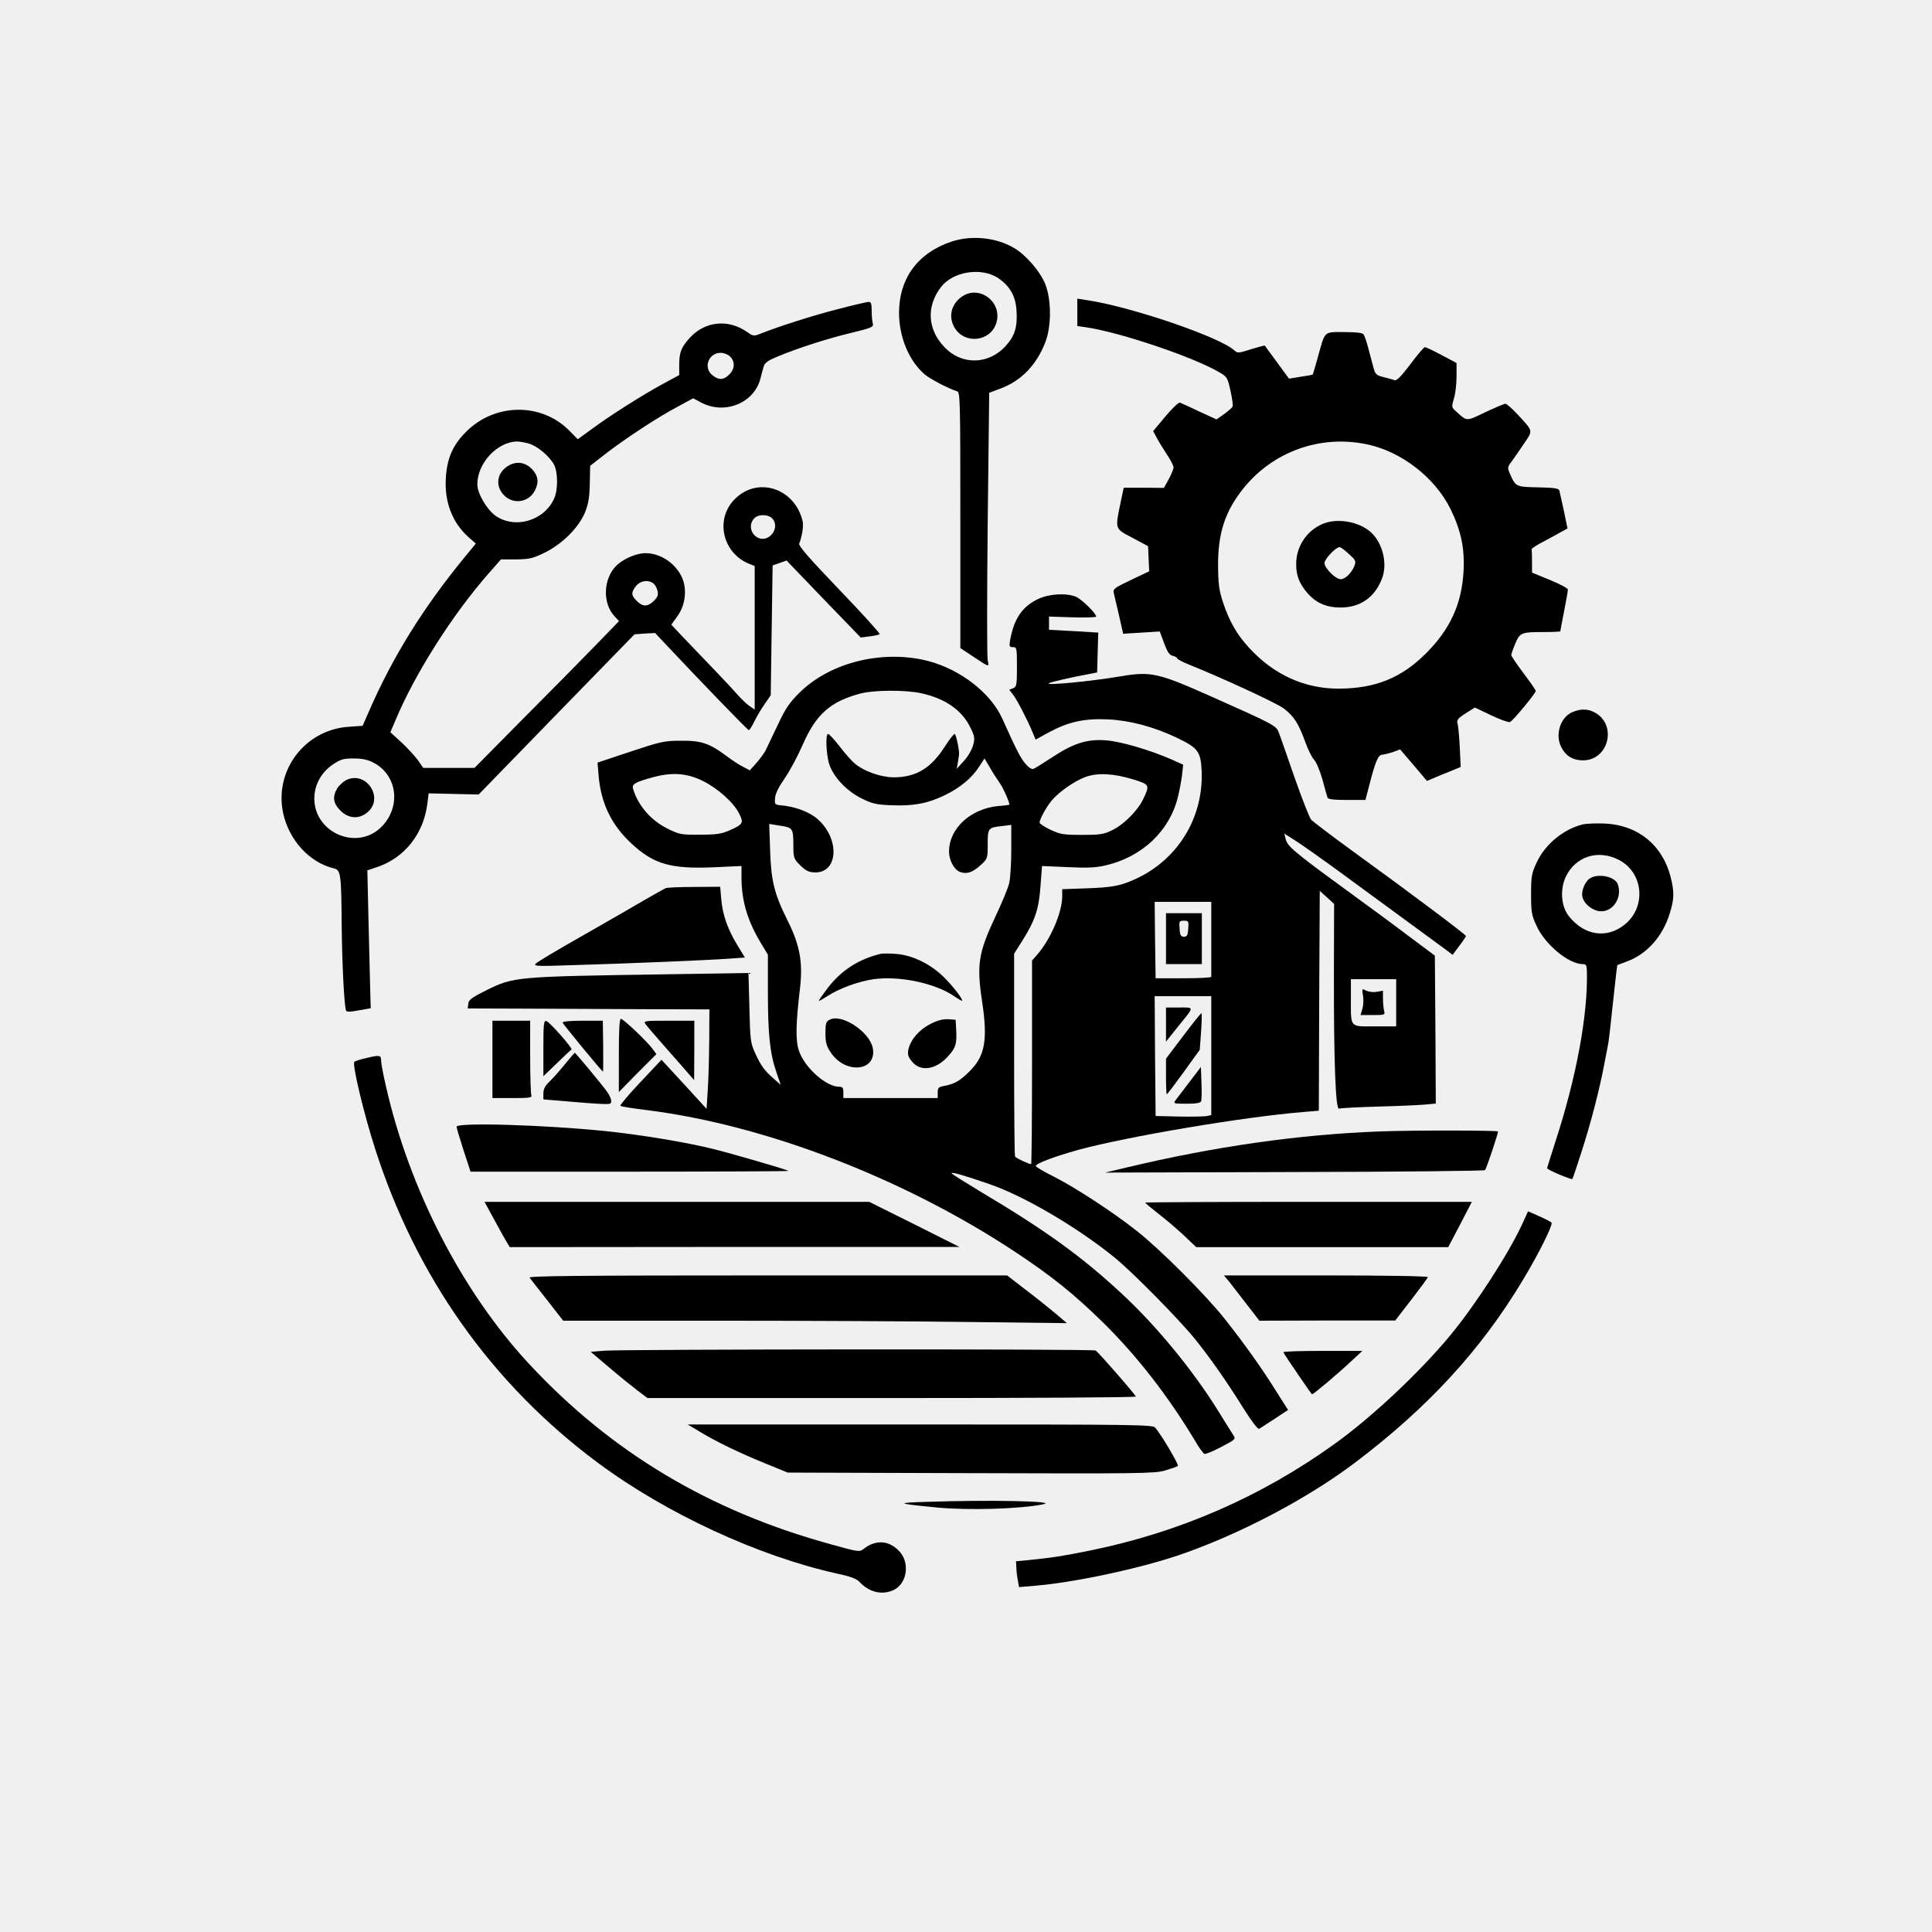
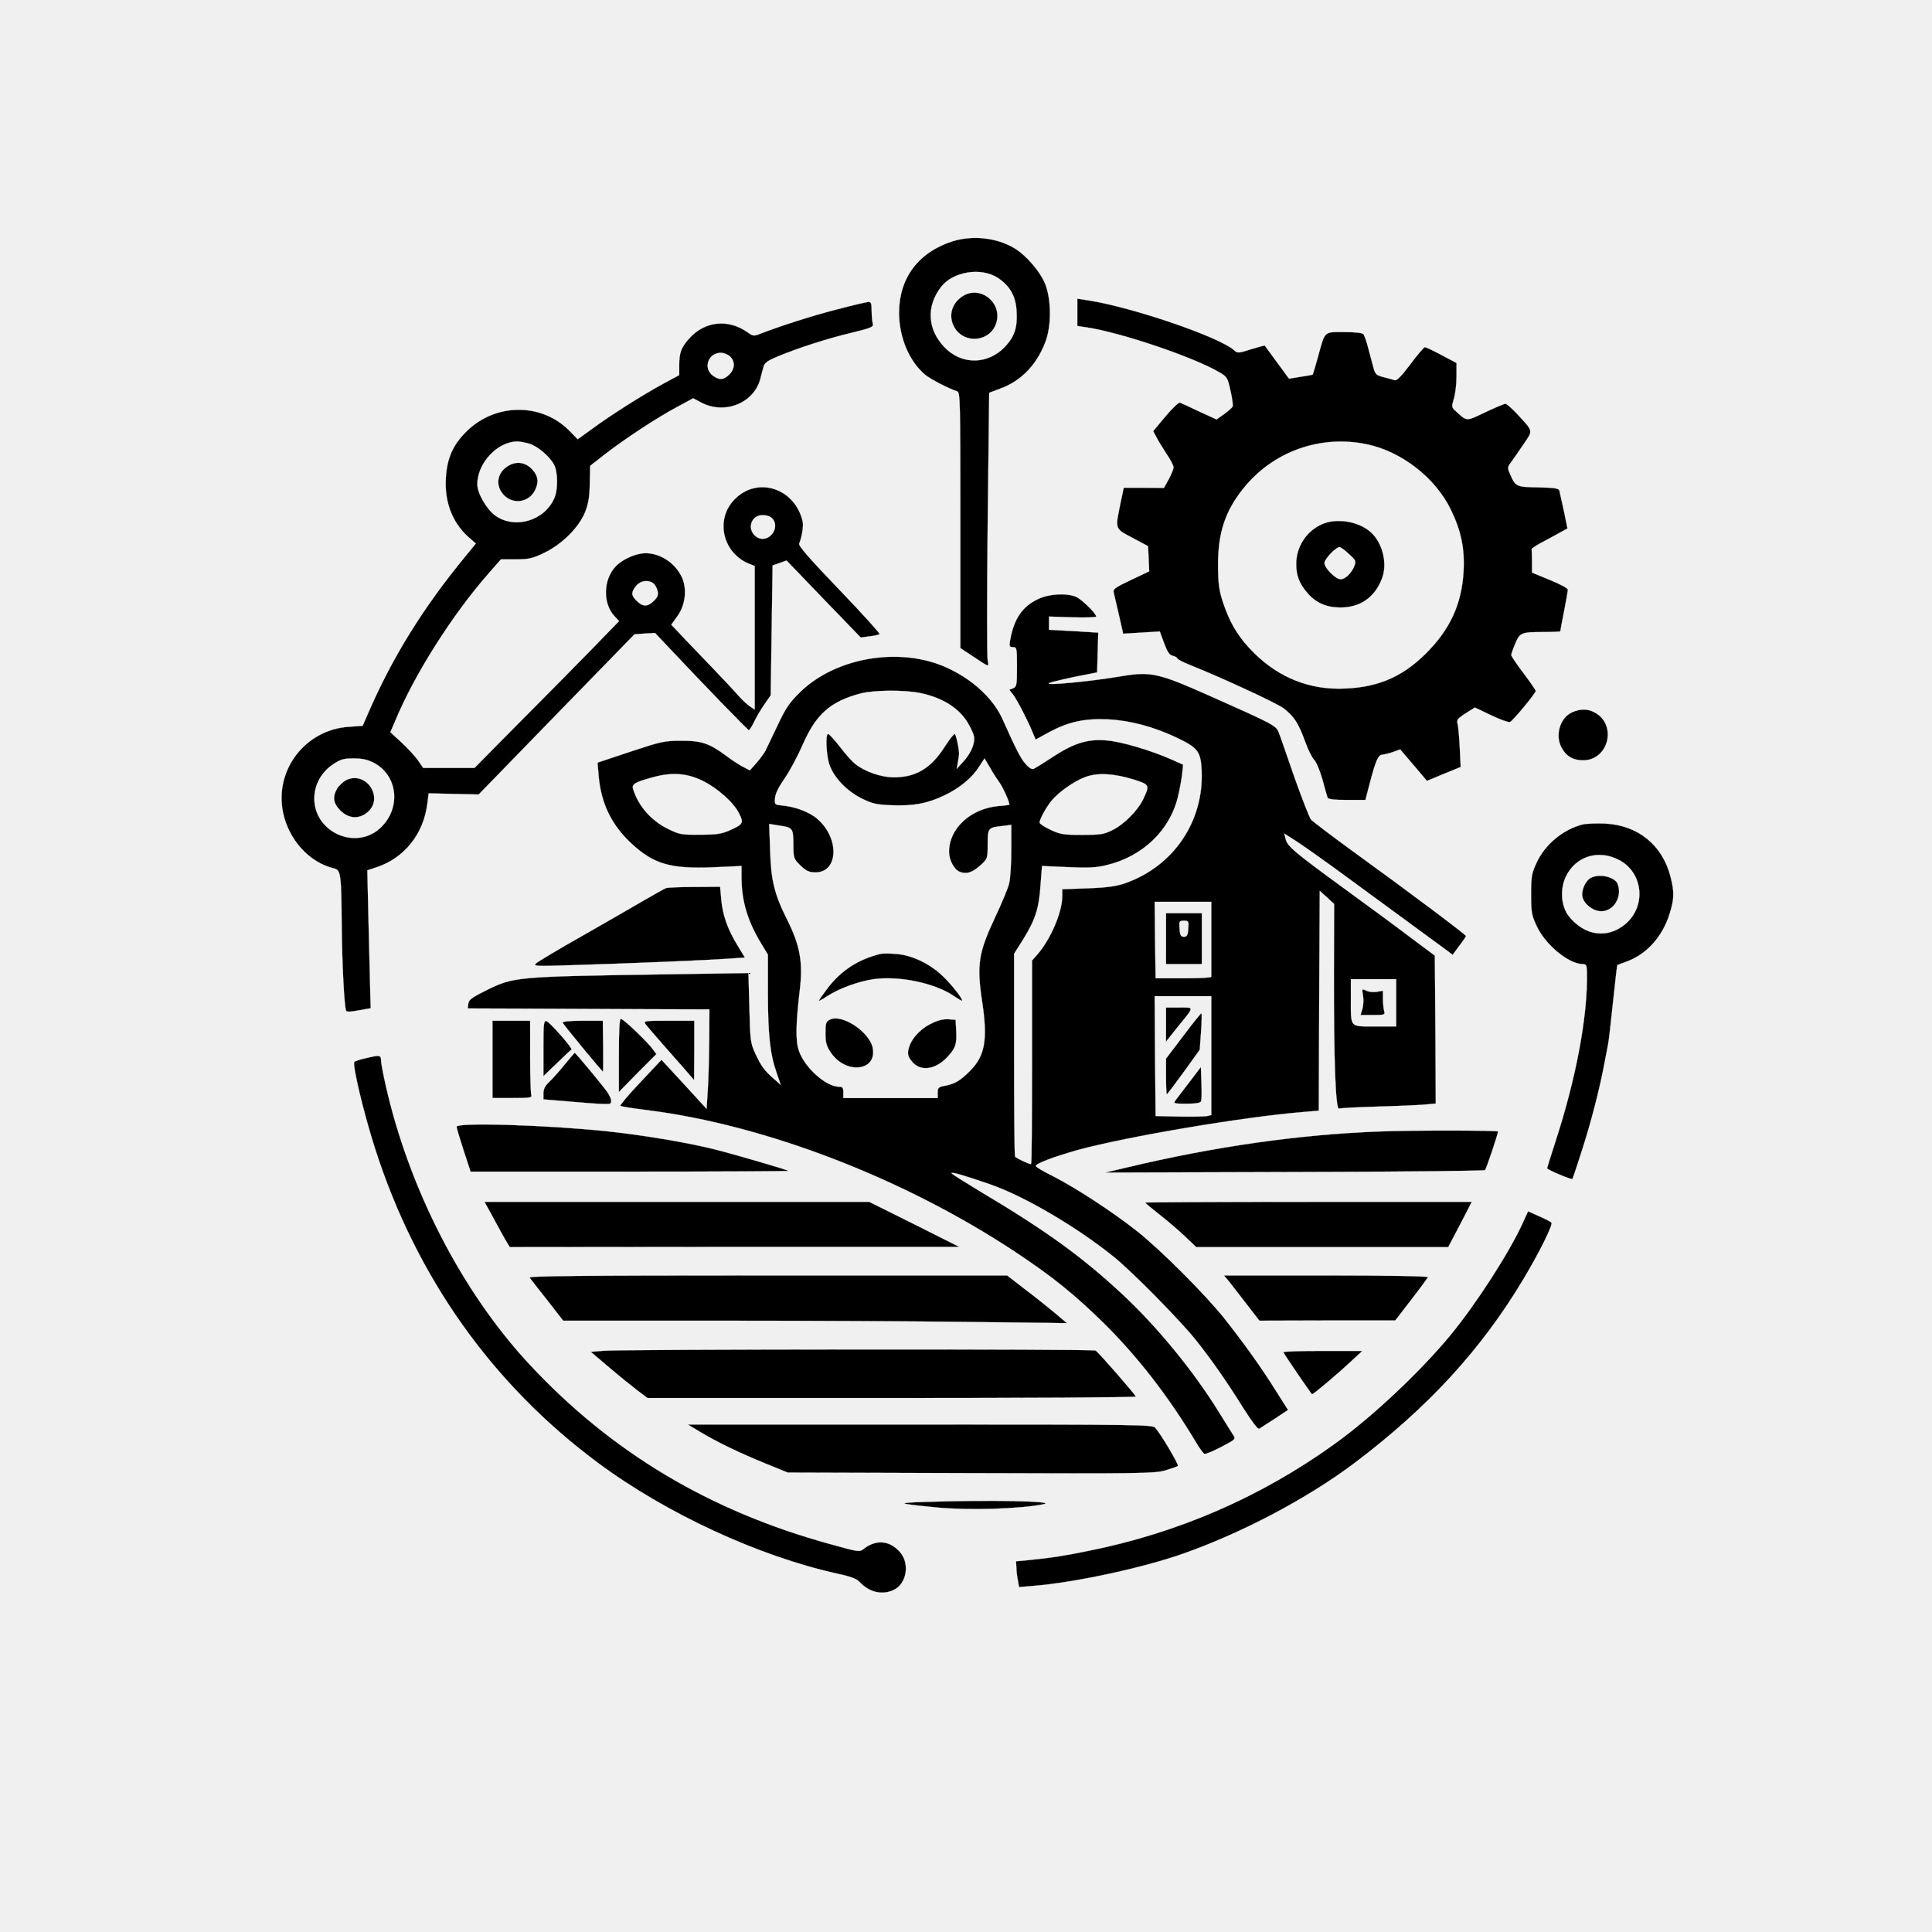
- <svg xmlns="http://www.w3.org/2000/svg" version="1.0" width="1024pt" height="1024pt" viewBox="0 0 1024 1024" preserveAspectRatio="xMidYMid meet">
-   <g transform="translate(0,1024) scale(0.1,-0.1)" fill="#000000" stroke="none">
+ <svg xmlns="http://www.w3.org/2000/svg" version="1.0" width="1024pt" height="1024pt" viewBox="0 0 1024 1024" preserveAspectRatio="xMidYMid meet" class="h-16 w-16 rounded-full bg-cyan-400 fill-current text-white">
+   <g transform="translate(0,1024) scale(0.1,-0.1)" fill="#000000" stroke="white">
    <path d="M5048 8961 c-182 -59 -283 -195 -283 -381 1 -130 54 -255 138 -326 29 -24 127 -75 170 -88 16 -5 17 -46 17 -683 l0 -678 68 -45 c87 -58 85 -58 77 -20 -4 18 -4 345 0 726 l8 692 58 22 c110 40 192 124 239 245 33 83 33 224 1 307 -26 67 -103 157 -167 194 -93 55 -221 68 -326 35z m241 -194 c64 -43 95 -97 99 -177 5 -84 -10 -131 -57 -183 -91 -101 -235 -104 -327 -5 -88 93 -95 214 -17 316 63 83 213 107 302 49z" />
    <path d="M5103 8671 c-61 -39 -79 -109 -43 -169 54 -88 188 -73 220 24 36 108 -83 204 -177 145z" />
    <path d="M5710 8585 l0 -73 48 -7 c181 -27 567 -157 706 -239 40 -23 43 -29 58 -98 9 -40 14 -77 11 -83 -2 -5 -22 -23 -44 -39 l-41 -29 -92 42 c-50 24 -96 45 -102 47 -6 3 -41 -30 -77 -73 l-65 -78 16 -30 c8 -16 32 -56 53 -88 22 -32 39 -65 39 -74 0 -8 -11 -36 -25 -62 l-26 -47 -106 1 -107 0 -18 -85 c-28 -137 -30 -131 65 -181 l82 -44 3 -67 3 -66 -97 -46 c-86 -41 -96 -48 -91 -68 3 -13 16 -67 28 -120 l22 -97 97 6 97 6 23 -62 c17 -46 28 -63 46 -67 13 -3 24 -10 24 -14 0 -4 30 -20 68 -35 165 -66 460 -202 496 -230 54 -41 78 -79 112 -172 15 -43 37 -87 48 -99 12 -11 31 -57 45 -105 12 -46 25 -90 27 -96 2 -9 32 -13 102 -13 l99 0 23 88 c31 119 45 152 67 152 10 1 35 7 56 14 l38 14 71 -83 71 -84 36 15 c20 9 60 25 90 37 l53 22 -5 105 c-3 58 -8 114 -12 126 -5 17 2 27 43 53 l49 31 86 -41 c48 -23 93 -39 100 -36 15 5 137 153 137 165 0 4 -29 46 -65 94 -36 47 -65 91 -65 96 0 5 9 32 21 60 25 59 31 62 152 62 48 0 87 2 87 4 0 3 9 50 20 106 11 56 20 107 20 115 0 7 -43 30 -95 51 l-95 39 0 58 c0 31 -1 60 -2 65 -2 4 22 20 52 36 30 16 74 39 96 52 l42 23 -19 93 c-11 51 -22 100 -24 108 -4 12 -27 15 -112 17 -118 2 -120 3 -150 72 -14 32 -13 36 9 65 12 17 42 59 65 94 49 72 51 64 -34 156 -29 31 -57 56 -64 56 -6 0 -54 -20 -107 -45 -102 -49 -96 -49 -153 3 -26 23 -26 25 -13 69 8 26 14 78 14 118 l0 71 -79 42 c-43 23 -83 42 -89 42 -5 0 -40 -41 -77 -91 -47 -62 -72 -88 -83 -84 -8 3 -34 10 -58 16 -40 10 -45 15 -55 53 -6 22 -18 68 -27 101 -8 33 -20 66 -25 73 -6 8 -40 12 -103 12 -109 0 -100 8 -138 -129 -14 -51 -27 -95 -28 -96 -2 -2 -31 -7 -65 -12 l-61 -10 -63 86 c-35 47 -64 88 -65 89 -1 2 -34 -7 -73 -19 -66 -21 -72 -22 -89 -6 -78 71 -541 229 -774 265 l-58 9 0 -72z m1535 -700 c183 -38 362 -177 444 -345 55 -113 75 -208 68 -330 -10 -173 -72 -307 -201 -435 -130 -129 -267 -184 -460 -185 -183 0 -345 74 -476 217 -66 72 -103 138 -137 238 -22 67 -26 99 -27 195 -1 174 37 290 134 411 157 196 408 286 655 234z" />
    <path d="M7005 7461 c-83 -38 -135 -120 -135 -211 0 -62 17 -104 61 -155 45 -51 100 -75 174 -75 105 0 182 54 220 154 30 78 4 186 -57 243 -64 60 -185 80 -263 44z m144 -157 c36 -32 39 -38 30 -62 -14 -38 -49 -72 -73 -72 -27 0 -86 59 -86 86 0 21 60 84 80 84 6 0 28 -16 49 -36z" />
    <path d="M4435 8600 c-129 -33 -298 -87 -411 -131 -27 -11 -35 -10 -62 10 -103 73 -229 59 -311 -35 -41 -47 -51 -73 -51 -139 l0 -53 -87 -47 c-105 -57 -281 -168 -379 -241 l-72 -52 -43 44 c-148 151 -394 149 -547 -3 -72 -71 -103 -142 -109 -247 -8 -125 34 -235 118 -311 l41 -36 -59 -72 c-221 -269 -384 -532 -510 -823 l-31 -71 -73 -5 c-231 -15 -395 -229 -349 -454 30 -145 139 -266 271 -297 35 -9 38 -30 40 -302 2 -200 13 -424 23 -451 3 -8 22 -8 68 1 l63 11 -2 65 c-1 35 -5 200 -9 365 l-7 301 51 17 c146 49 247 176 267 336 l7 55 132 -3 133 -3 413 425 413 424 55 4 54 3 66 -70 c185 -197 425 -445 431 -445 4 0 17 21 30 48 13 26 37 67 55 92 l31 45 5 344 5 344 37 13 37 13 196 -204 197 -204 46 6 c26 3 50 8 54 12 4 3 -92 109 -213 235 -161 168 -218 233 -213 245 15 37 24 93 18 119 -41 174 -238 239 -359 117 -108 -107 -65 -290 80 -345 l25 -10 0 -380 0 -381 -29 20 c-16 11 -43 38 -61 58 -18 21 -74 81 -124 133 -50 52 -122 127 -160 167 l-68 72 33 46 c44 61 52 150 20 212 -41 81 -133 132 -214 119 -48 -8 -105 -37 -134 -68 -66 -70 -69 -196 -7 -263 l25 -27 -128 -132 c-70 -72 -242 -247 -383 -388 l-255 -258 -136 0 -136 0 -28 41 c-16 22 -55 64 -87 94 l-59 54 27 63 c102 245 301 559 494 779 l65 74 80 0 c70 1 89 5 150 35 94 45 183 134 216 215 18 46 24 81 25 153 l2 93 78 61 c107 83 281 197 383 251 l85 46 47 -25 c124 -62 276 1 309 128 6 24 14 54 18 67 5 18 24 31 75 52 111 46 264 95 390 125 107 26 118 31 113 49 -3 11 -6 41 -6 68 0 38 -3 47 -17 47 -10 -1 -85 -18 -168 -40z m-565 -250 c27 -27 25 -66 -5 -95 -30 -30 -54 -31 -89 -4 -50 40 -21 119 44 119 17 0 39 -9 50 -20z m-1067 -461 c44 -12 111 -68 134 -113 20 -39 21 -130 1 -176 -51 -119 -207 -166 -311 -94 -47 33 -97 119 -97 167 0 112 105 225 210 227 14 0 42 -5 63 -11z m1291 -398 c24 -26 17 -70 -15 -94 -61 -45 -133 38 -82 95 21 24 75 23 97 -1z m-631 -343 c9 -7 19 -25 22 -40 5 -21 1 -33 -19 -52 -32 -33 -60 -33 -91 -1 -30 29 -31 45 -4 79 22 28 64 35 92 14z m-1482 -951 c129 -68 146 -242 34 -346 -129 -119 -347 -23 -349 154 -1 73 36 141 98 183 42 28 57 32 111 32 45 0 73 -6 106 -23z" />
    <path d="M2692 7770 c-56 -35 -68 -100 -26 -149 48 -57 135 -47 169 19 22 43 18 76 -12 110 -37 41 -86 48 -131 20z" />
    <path d="M1834 6105 c-16 -9 -38 -29 -47 -44 -26 -45 -21 -79 17 -117 44 -44 99 -47 144 -9 90 76 -8 223 -114 170z" />
    <path d="M5504 7066 c-85 -40 -129 -103 -150 -218 -6 -34 -4 -38 15 -38 20 0 21 -5 21 -105 0 -97 -2 -106 -21 -113 l-20 -8 20 -25 c21 -27 77 -135 104 -201 l16 -38 73 40 c103 55 188 73 313 67 116 -6 239 -39 360 -96 115 -55 129 -73 134 -177 11 -268 -149 -505 -405 -595 -45 -16 -92 -23 -196 -27 l-138 -5 0 -37 c0 -85 -61 -227 -131 -308 l-29 -33 0 -539 c0 -297 -2 -540 -5 -540 -13 0 -80 32 -85 40 -3 5 -5 249 -5 542 l0 533 48 76 c64 103 84 164 92 286 l8 103 136 -6 c106 -5 151 -3 204 10 191 45 336 182 380 361 8 33 18 85 22 116 l6 56 -58 26 c-115 51 -271 97 -350 103 -100 8 -173 -15 -288 -91 -46 -30 -89 -57 -97 -60 -10 -4 -26 7 -43 27 -26 31 -45 66 -123 240 -61 134 -218 257 -387 303 -239 64 -521 -3 -685 -164 -56 -55 -76 -84 -119 -176 -29 -60 -58 -121 -64 -134 -7 -13 -28 -42 -47 -64 l-36 -40 -34 18 c-19 9 -59 35 -88 57 -91 68 -134 83 -242 82 -89 0 -106 -4 -269 -58 l-174 -58 6 -72 c13 -145 68 -259 175 -358 117 -108 206 -134 430 -125 l152 7 0 -58 c0 -130 33 -238 111 -364 l29 -48 0 -199 c0 -224 11 -325 45 -424 l23 -67 -36 32 c-51 44 -68 68 -99 135 -25 55 -27 68 -31 242 l-5 184 -436 -7 c-800 -12 -808 -13 -952 -84 -78 -39 -95 -51 -97 -72 l-3 -25 303 -1 c167 -1 455 -2 641 -3 l337 -1 -1 -167 c-1 -93 -4 -211 -8 -264 l-6 -96 -119 130 -120 130 -112 -119 c-62 -65 -109 -122 -106 -125 4 -4 68 -14 142 -23 628 -79 1362 -362 1950 -751 198 -131 314 -225 471 -379 177 -175 341 -386 484 -624 20 -35 42 -65 49 -68 6 -2 46 14 89 37 75 39 78 42 64 62 -8 12 -43 69 -78 125 -134 217 -329 454 -511 623 -215 200 -405 337 -751 543 -81 49 -150 92 -153 97 -6 10 65 -10 200 -57 182 -62 463 -227 661 -387 94 -76 345 -330 431 -437 81 -101 165 -221 253 -362 46 -73 78 -115 85 -111 6 4 43 28 82 53 l71 47 -66 104 c-77 123 -165 246 -270 379 -99 125 -340 367 -466 466 -128 101 -324 229 -442 289 -51 25 -93 50 -93 55 0 13 95 49 227 86 263 71 873 174 1189 200 l84 7 2 583 3 582 38 -34 38 -35 -1 -352 c-1 -485 9 -740 27 -733 8 3 102 8 211 11 108 3 221 8 250 11 l52 5 -2 392 -3 392 -130 97 c-71 54 -231 172 -355 262 -263 192 -297 221 -306 260 l-7 28 58 -37 c32 -20 151 -104 264 -187 400 -293 516 -378 543 -398 l27 -21 35 47 c20 26 36 50 36 53 0 7 -309 239 -605 453 -110 80 -207 154 -216 164 -9 11 -48 111 -88 224 -39 113 -76 220 -83 237 -14 37 -20 41 -373 198 -266 118 -307 127 -461 101 -166 -28 -410 -51 -384 -37 14 7 112 30 215 49 l40 8 3 106 3 105 -131 8 -130 7 0 35 0 35 125 -4 c69 -2 125 0 125 4 0 17 -77 92 -107 105 -51 21 -140 16 -199 -11z m-623 -500 c125 -27 214 -87 259 -176 26 -51 28 -61 18 -99 -6 -23 -27 -60 -49 -84 l-38 -42 6 35 c3 19 6 37 6 40 3 21 -16 110 -23 110 -5 0 -28 -29 -51 -65 -74 -117 -154 -165 -273 -165 -68 1 -154 31 -203 71 -17 13 -53 54 -82 92 -29 37 -56 67 -62 67 -15 0 -10 -113 7 -163 23 -67 92 -140 171 -179 56 -28 79 -33 157 -36 115 -5 192 9 281 52 82 39 147 93 185 153 l28 43 28 -47 c15 -27 38 -62 50 -79 18 -23 54 -103 54 -119 0 -1 -26 -5 -58 -7 -148 -14 -262 -119 -262 -242 0 -45 27 -95 57 -107 37 -14 67 -4 111 36 36 33 37 35 37 110 0 86 2 89 78 97 l47 6 0 -132 c0 -72 -5 -151 -11 -176 -5 -25 -39 -106 -74 -180 -89 -190 -99 -252 -70 -446 31 -203 16 -289 -62 -368 -52 -53 -82 -71 -136 -81 -33 -6 -37 -11 -37 -36 l0 -29 -250 0 -250 0 0 30 c0 24 -4 30 -22 30 -70 0 -184 102 -214 192 -18 54 -16 144 6 328 16 141 0 229 -66 362 -69 137 -87 209 -92 367 l-5 144 49 -8 c76 -11 78 -13 79 -99 0 -73 1 -77 36 -112 30 -29 45 -37 78 -38 124 -3 134 178 14 283 -43 38 -120 67 -198 73 -28 3 -30 6 -27 38 1 23 20 60 52 106 27 39 70 120 96 180 70 159 146 226 304 268 71 19 236 20 321 2z m-1156 -465 c79 -39 163 -114 192 -172 26 -51 22 -58 -50 -90 -43 -19 -70 -23 -157 -23 -99 -1 -109 1 -172 32 -87 43 -155 121 -182 209 -9 27 8 37 107 64 100 27 179 21 262 -20z m2285 7 c84 -27 85 -29 48 -106 -28 -58 -102 -133 -163 -162 -44 -22 -63 -25 -160 -25 -99 0 -116 3 -167 27 -32 15 -58 32 -58 38 0 18 37 85 65 118 39 46 122 104 179 124 65 24 152 18 256 -14z m410 -843 c0 -107 0 -198 0 -202 0 -5 -66 -8 -147 -8 l-148 0 -3 203 -2 202 150 0 150 0 0 -195z m980 -340 l0 -125 -114 0 c-134 0 -126 -10 -126 148 l0 102 120 0 120 0 0 -125z m-980 -280 l0 -315 -22 -5 c-13 -3 -79 -4 -148 -3 l-125 3 -3 318 -2 317 150 0 150 0 0 -315z" />
    <path d="M4665 5184 c-118 -30 -206 -87 -279 -182 -25 -33 -46 -63 -46 -66 0 -3 19 7 43 23 62 41 165 79 247 91 135 19 323 -20 424 -88 25 -17 46 -29 46 -26 0 16 -66 97 -111 138 -70 63 -159 104 -239 110 -36 3 -74 3 -85 0z" />
    <path d="M4399 4836 c-21 -10 -24 -19 -24 -72 0 -49 5 -68 28 -102 78 -118 246 -101 223 23 -16 85 -163 183 -227 151z" />
    <path d="M4930 4812 c-59 -30 -106 -85 -116 -138 -4 -24 0 -37 21 -62 46 -55 129 -41 193 33 38 42 44 64 40 136 l-3 54 -40 3 c-28 1 -57 -6 -95 -26z" />
    <path d="M6180 5265 l0 -135 95 0 95 0 0 135 0 135 -95 0 -95 0 0 -135z m118 53 c-2 -35 -7 -43 -23 -43 -16 0 -21 8 -23 43 -3 39 -2 42 23 42 25 0 26 -3 23 -42z" />
    <path d="M7224 4963 c4 -21 2 -53 -3 -70 l-10 -33 66 0 c63 0 65 1 59 23 -3 12 -6 41 -6 64 l0 42 -34 -6 c-18 -3 -43 0 -56 7 -21 11 -22 11 -16 -27z" />
    <path d="M6180 4810 l0 -91 63 79 c89 110 89 102 8 102 l-71 0 0 -90z" />
    <path d="M6271 4749 l-91 -120 0 -95 c0 -51 2 -94 4 -94 3 0 43 53 90 118 l85 118 7 97 c4 53 4 97 2 97 -3 0 -47 -54 -97 -121z" />
    <path d="M6305 4506 c-33 -43 -66 -87 -74 -97 -13 -18 -10 -19 58 -19 50 0 73 4 77 13 3 8 4 52 2 98 l-3 84 -60 -79z" />
    <path d="M8333 6465 c-63 -27 -92 -119 -58 -185 24 -47 62 -70 115 -70 138 0 183 192 60 255 -36 19 -75 19 -117 0z" />
    <path d="M8387 5870 c-102 -26 -199 -106 -243 -203 -26 -56 -29 -72 -29 -167 0 -95 3 -111 29 -167 45 -99 169 -202 244 -203 19 0 22 -5 23 -42 5 -228 -56 -559 -167 -899 -24 -75 -44 -138 -44 -141 0 -8 129 -62 134 -57 2 2 24 68 49 146 49 151 97 337 121 468 9 44 18 94 21 110 3 17 14 115 25 219 11 104 21 190 22 191 2 1 25 9 51 19 106 39 190 133 227 255 24 76 25 114 4 195 -43 167 -172 272 -346 281 -46 2 -100 0 -121 -5z m194 -188 c129 -67 146 -247 32 -341 -95 -78 -214 -61 -297 42 -42 52 -49 144 -16 212 52 107 172 144 281 87z" />
    <path d="M8433 5588 c-29 -14 -53 -66 -46 -101 8 -39 57 -77 100 -77 66 0 113 77 87 145 -15 37 -94 56 -141 33z" />
    <path d="M3530 5533 c-8 -3 -58 -31 -110 -61 -52 -31 -201 -116 -330 -190 -129 -73 -242 -140 -250 -149 -14 -14 4 -15 180 -9 336 10 731 27 831 34 l97 7 -39 64 c-53 87 -79 163 -86 243 l-6 68 -136 -1 c-75 0 -143 -3 -151 -6z" />
    <path d="M3280 4646 l0 -194 99 101 100 100 -19 26 c-27 38 -156 161 -169 161 -8 0 -11 -60 -11 -194z" />
    <path d="M2610 4625 l0 -205 106 0 c93 0 105 2 100 16 -3 9 -6 101 -6 205 l0 189 -100 0 -100 0 0 -205z" />
    <path d="M2880 4684 l0 -148 72 69 c40 39 74 71 77 72 9 5 -117 148 -133 151 -14 3 -16 -13 -16 -144z" />
    <path d="M2982 4820 c3 -10 209 -260 214 -260 1 0 2 61 1 135 l-2 135 -108 0 c-65 0 -107 -4 -105 -10z" />
    <path d="M3422 4811 c8 -11 57 -68 110 -128 52 -59 107 -121 121 -138 l26 -30 1 158 0 157 -136 0 c-131 0 -135 -1 -122 -19z" />
    <path d="M2993 4598 c-28 -35 -65 -76 -82 -92 -22 -21 -31 -39 -31 -61 l0 -32 143 -12 c142 -12 181 -14 205 -12 19 2 14 29 -10 64 -23 33 -167 207 -172 207 -1 0 -25 -28 -53 -62z" />
    <path d="M1945 4633 c-33 -7 -63 -17 -67 -21 -12 -12 48 -267 109 -457 218 -683 621 -1252 1183 -1669 361 -268 850 -494 1265 -586 71 -15 106 -28 120 -44 51 -55 119 -72 180 -44 71 32 89 140 35 202 -55 62 -126 68 -192 17 -22 -18 -27 -17 -178 25 -638 175 -1159 486 -1593 952 -357 383 -638 929 -762 1477 -14 61 -25 120 -25 132 0 31 -7 32 -75 16z" />
    <path d="M2420 4268 c0 -7 17 -63 37 -125 l37 -113 845 0 c464 0 842 2 840 4 -9 7 -280 86 -394 115 -149 37 -384 76 -576 96 -323 33 -789 47 -789 23z" />
    <path d="M7310 4243 c-427 -16 -875 -80 -1339 -191 l-114 -27 1004 3 c552 1 1007 6 1010 10 7 7 69 192 69 205 0 6 -456 7 -630 0z" />
    <path d="M2621 3773 c29 -54 59 -108 67 -120 l14 -23 1192 1 1191 0 -239 120 -239 119 -1019 0 -1020 0 53 -97z" />
    <path d="M6070 3866 c0 -3 32 -29 71 -60 39 -30 100 -82 135 -115 l64 -61 668 0 668 0 63 120 62 120 -865 0 c-476 0 -866 -2 -866 -4z" />
    <path d="M8070 3756 c-72 -157 -246 -427 -382 -592 -161 -195 -414 -433 -613 -576 -390 -281 -826 -471 -1302 -567 -144 -29 -188 -36 -323 -50 l-65 -6 2 -34 c0 -18 4 -49 8 -68 l6 -35 82 7 c210 17 555 91 767 163 318 109 675 296 931 489 388 293 670 600 892 971 86 143 160 293 150 302 -4 5 -34 20 -66 34 l-58 26 -29 -64z" />
    <path d="M2807 3468 c5 -7 47 -61 94 -120 l84 -108 830 0 c457 0 1057 -3 1335 -7 l505 -6 -65 55 c-36 30 -107 87 -159 126 l-93 72 -1270 0 c-1015 0 -1269 -3 -1261 -12z" />
    <path d="M6514 3448 c14 -18 56 -72 93 -120 l68 -88 360 1 360 0 85 110 c47 61 87 115 88 120 2 5 -215 9 -538 9 l-543 0 27 -32z" />
    <path d="M3203 3081 l-72 -6 98 -83 c54 -46 122 -101 151 -123 l52 -39 1294 0 c712 0 1294 3 1294 8 0 8 -196 233 -213 244 -14 9 -2494 7 -2604 -1z" />
    <path d="M6802 3073 c7 -16 149 -223 152 -223 8 0 137 109 202 170 l65 60 -211 0 c-117 0 -210 -3 -208 -7z" />
    <path d="M3705 2654 c90 -55 217 -116 350 -170 l120 -49 970 -3 c893 -3 975 -2 1030 14 33 10 63 20 68 24 7 6 -88 166 -120 203 -15 16 -87 17 -1247 17 l-1231 0 60 -36z" />
    <path d="M4915 2280 c-172 -5 -165 -9 50 -30 169 -16 442 -8 565 17 80 17 -287 24 -615 13z" />
  </g>
</svg>
